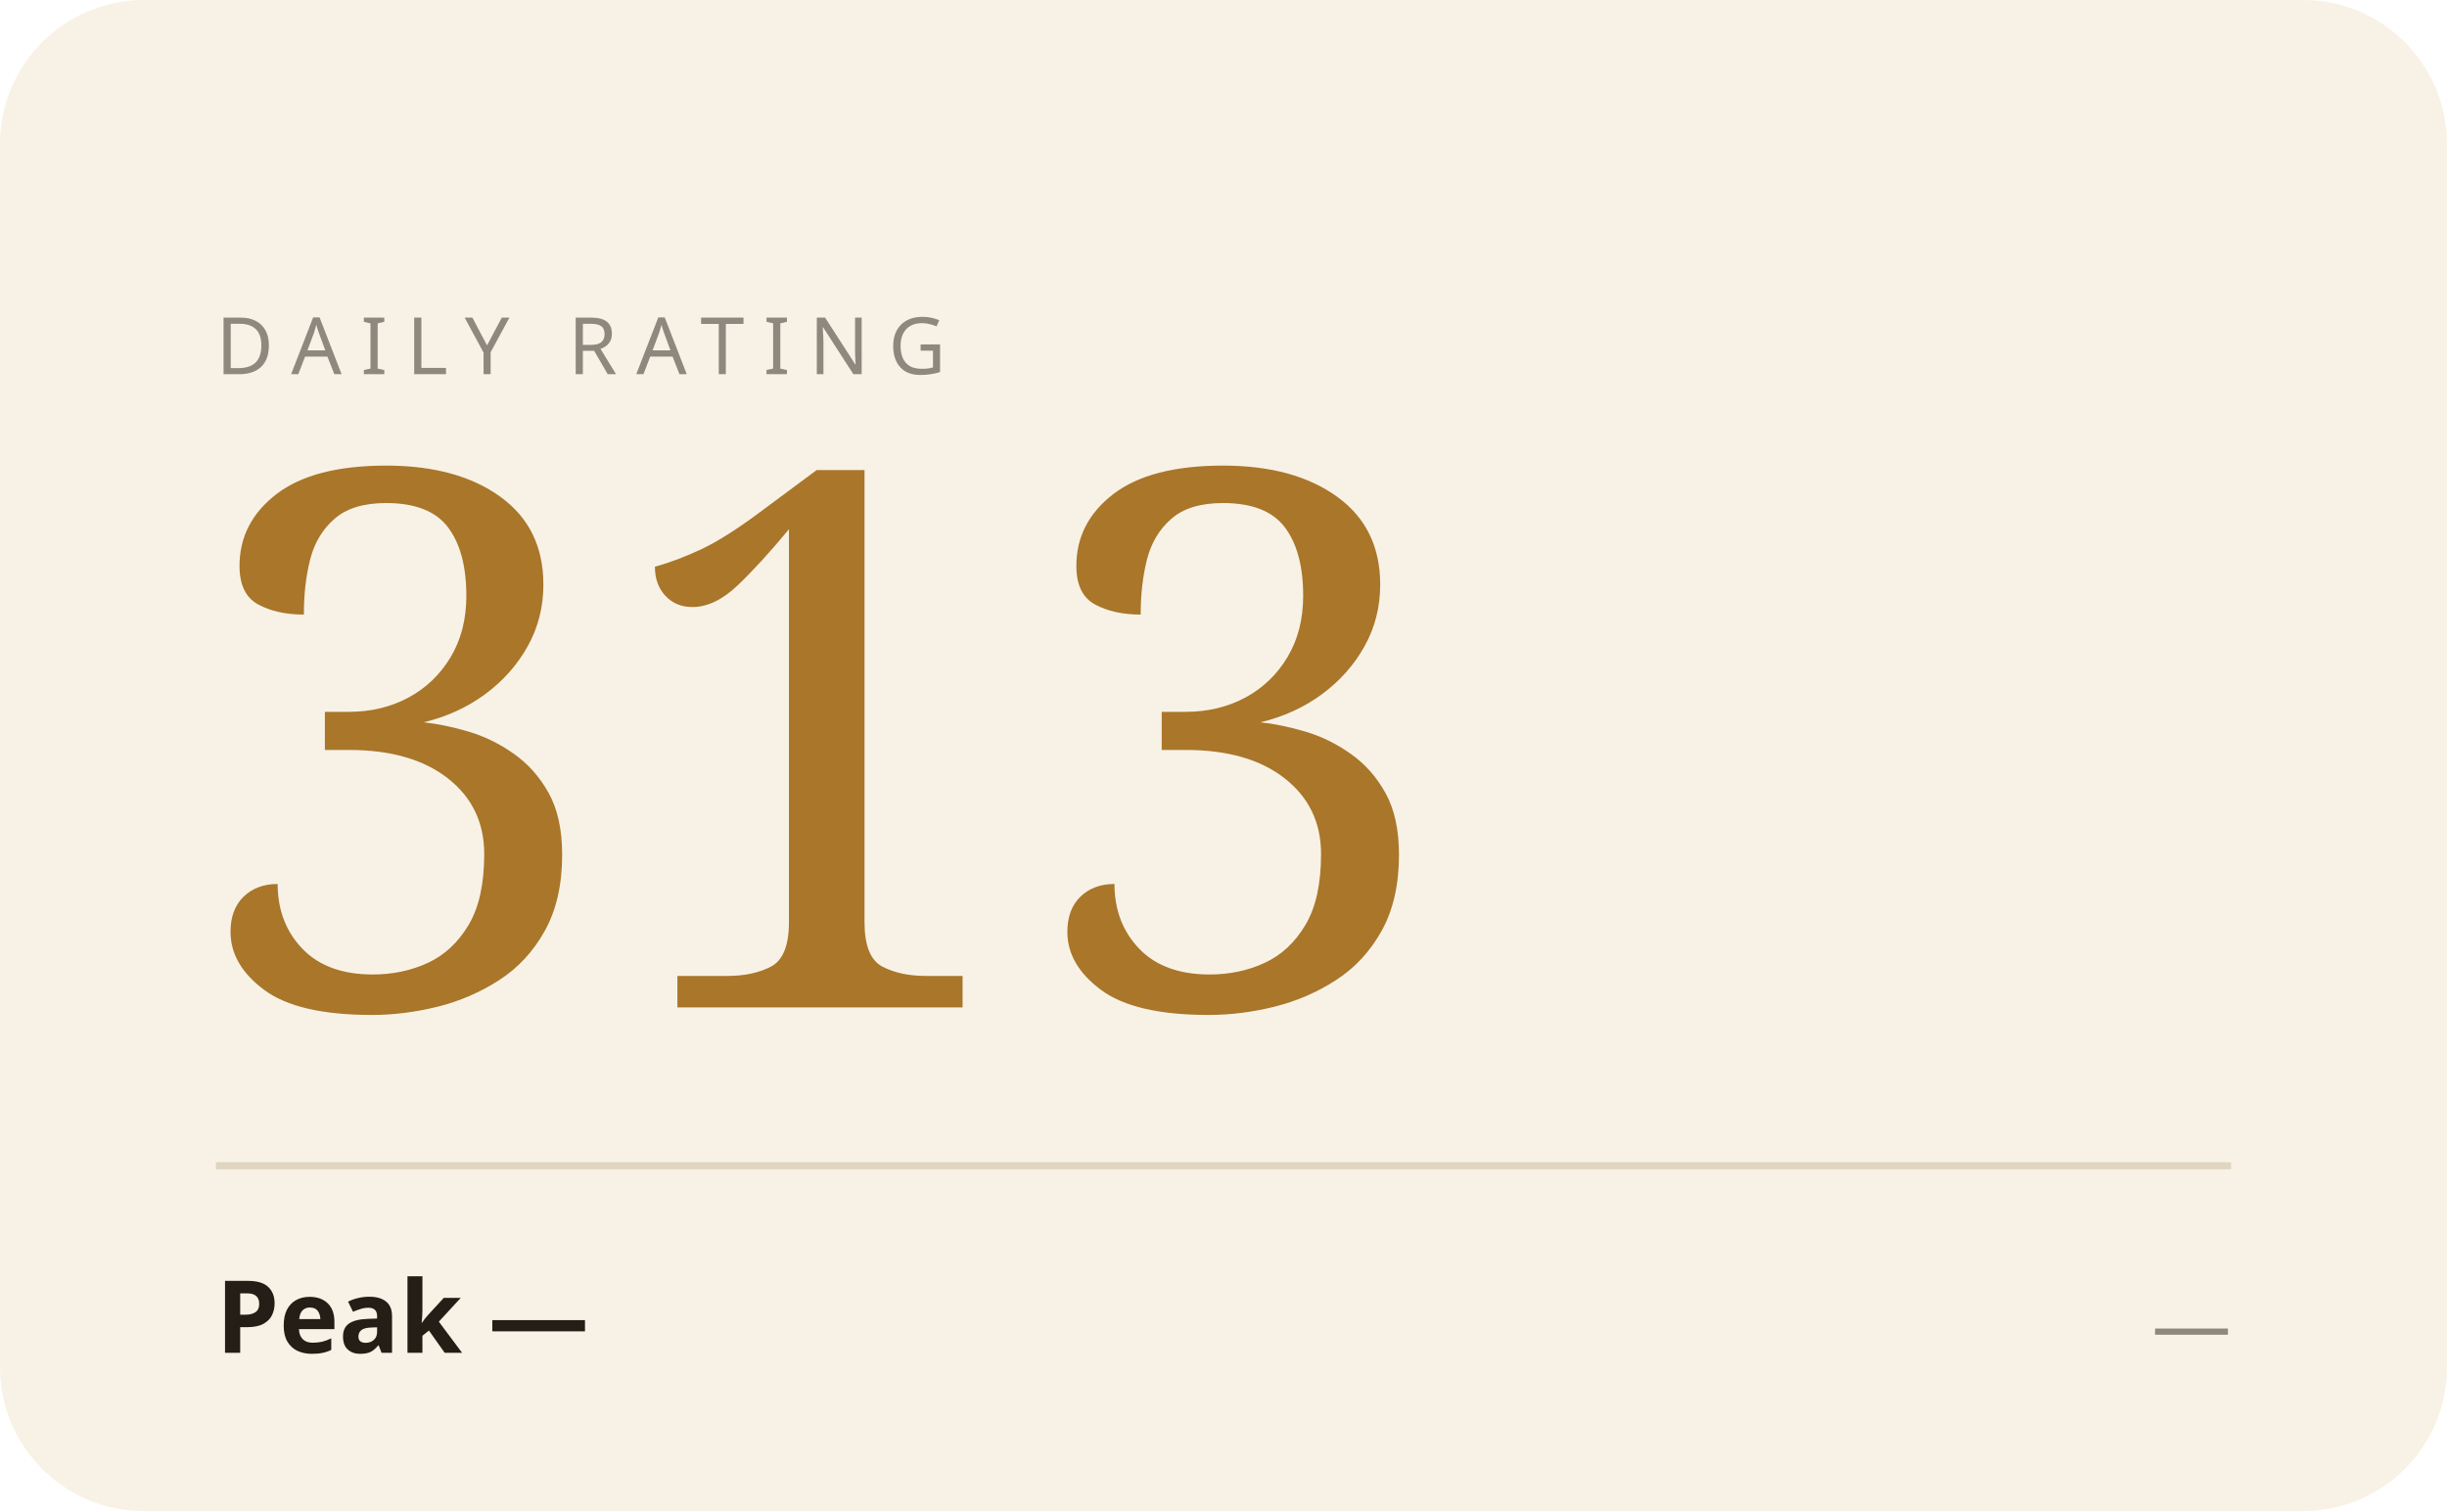
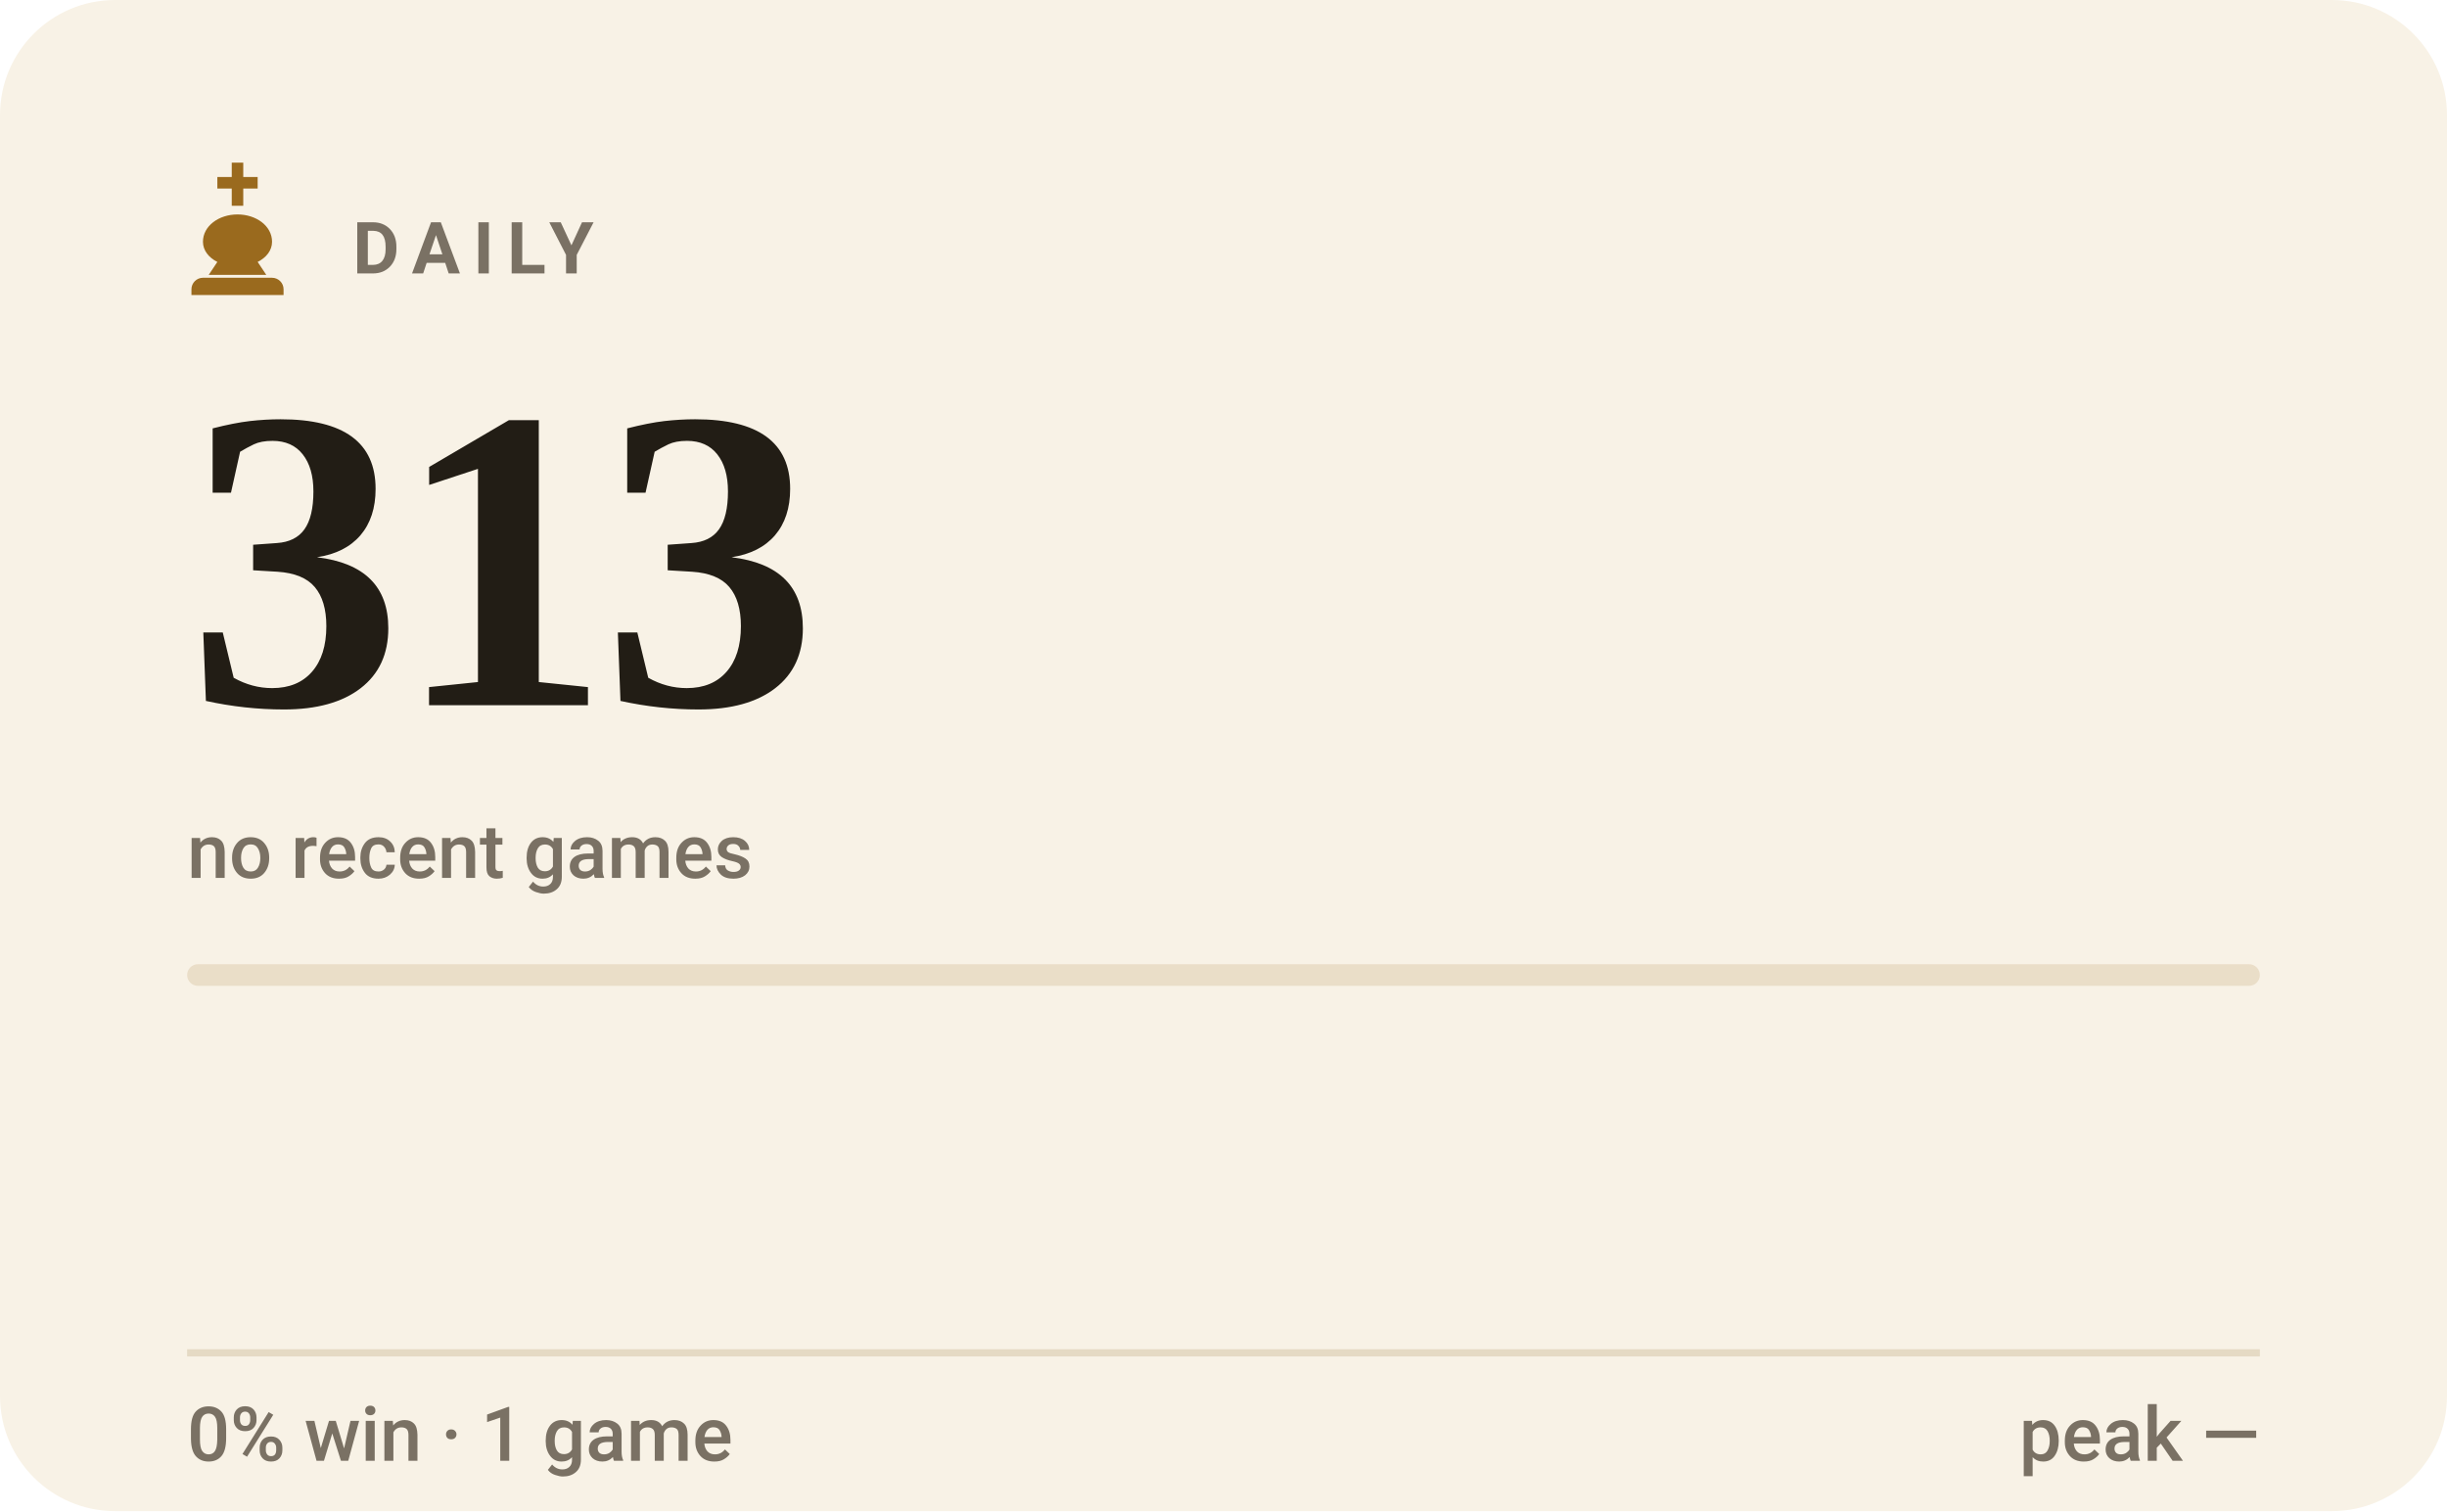
- <svg xmlns="http://www.w3.org/2000/svg" viewBox="0 0 340 210" width="340" height="210" role="img" aria-label="DAILY hero">
-   <style>text{fill:#241f16}.bg{fill:#f8f2e6}.acc{fill:#a9762a}.ln{stroke:#a9762a}.area{fill:#a9762a;opacity:.07}.peak{stroke:#a9762a;opacity:.3}.chip{fill:#a9762a;opacity:.14}.down{fill:#b26038}.rule{stroke:#e0d5bf}svg{font-family:'Space Grotesk',system-ui,sans-serif}.lbl{font-weight:600;font-size:11px;letter-spacing:.16em}.big{font-weight:700;font-size:34px;letter-spacing:-.02em}.mid{font-weight:600;font-size:14px}.mut{font-weight:500;font-size:11px;opacity:.5}.ser{font-family:'Instrument Serif',serif;font-weight:400;letter-spacing:0}.mono{font-family:'JetBrains Mono',monospace}.ln{fill:none;stroke-width:2.5;stroke-linecap:round;stroke-linejoin:round}.thin{stroke-width:1.6}.draw{stroke-dasharray:1;stroke-dashoffset:0;animation:draw 2.3s cubic-bezier(.6,.05,.2,1) .25s backwards}.dot{animation:pulse 2s ease-in-out infinite}.glow{animation:glow 3.4s ease-in-out infinite}.float{animation:float 6.5s ease-in-out infinite}.shim{animation:shim 3s ease-in-out infinite}@keyframes draw{from{stroke-dashoffset:1}to{stroke-dashoffset:0}}@keyframes pulse{0%,100%{r:4.5;opacity:1}50%{r:8;opacity:.45}}@keyframes glow{0%,100%{opacity:.14}50%{opacity:.34}}@keyframes float{0%,100%{transform:translateY(0)}50%{transform:translateY(-7px)}}@keyframes shim{0%,100%{opacity:.5}50%{opacity:1}}</style>
-   <rect class="bg" width="340" height="210" rx="20" />
-   <text class="mut" x="30" y="52" style="letter-spacing:.24em">DAILY RATING</text>
-   <text class="acc ser" x="26" y="140" style="font-size:104px">313</text>
-   <line class="rule" x1="30" y1="162" x2="310" y2="162" />
-   <text class="mid" x="30" y="188">Peak —</text>
-   <text class="mut mid" x="310" y="188" text-anchor="end">—</text>
+ <svg xmlns="http://www.w3.org/2000/svg" viewBox="0 0 340 210" width="340" height="210" role="img" aria-label="DAILY rating 313, 0% win rate over 1 games">
+   <style>svg{font-family:-apple-system,BlinkMacSystemFont,'Segoe UI',Roboto,'Helvetica Neue',Arial,sans-serif}text{fill:#221d15;white-space:pre}.bg{fill:#f8f2e6}.acc{fill:#9a6a1e}.win{fill:#0d8659}.draw{fill:#7c7f85}.loss{fill:#c0332f}.lbl{font-size:10px;font-weight:600;letter-spacing:.18em;fill:#7a7164}.cap{font-size:10.5px;font-weight:500;fill:#7a7164}.num{font-family:Georgia,'Times New Roman',Times,serif;font-weight:700;letter-spacing:-.02em}.tick{font-size:9px;font-weight:500;fill:#7a7164;opacity:.75}.dl{font-size:10px;font-weight:600}.rule{stroke:#e5dac4;stroke-width:1;fill:none}.grid{stroke:#e5dac4;stroke-width:1;fill:none;opacity:.7}.ln{fill:none;stroke:#9a6a1e;stroke-width:2;stroke-linecap:round;stroke-linejoin:round}.ring{stroke:#f8f2e6;stroke-width:2}.hollow{fill:none;stroke-width:1.5}.sq{fill:#221d15;opacity:.035}</style>
+   <rect class="bg" width="340" height="210" rx="16" />
+   <g class="acc" transform="translate(23.0,21.8) scale(0.2)">
+     <path d="M46 4h8v10h10v8H54v12h-8V22H36v-8h10V4zM50 40c-13 0-24 8-24 19 0 6 4 11 10 14l-6 9h40l-6-9c6-3 10-8 10-14 0-11-11-19-24-19zM26 84h48c4.4 0 8 3.6 8 8v4H18v-4c0-4.4 3.6-8 8-8z" />
+   </g>
+   <text class="lbl" x="49" y="38">DAILY</text>
+   <text class="num" x="26" y="98" style="font-size:60px">313</text>
+   <text class="cap" x="26" y="122">no recent games</text>
+   <rect x="26.0" y="134" width="288.0" height="3" rx="1.5" fill="#9a6a1e" opacity="0.15" />
+   <line class="rule" x1="26" y1="188" x2="314" y2="188" />
+   <text class="cap" x="26" y="203">0% win · 1 game</text>
+   <text class="cap" x="314" y="203" text-anchor="end">peak —</text>
</svg>
